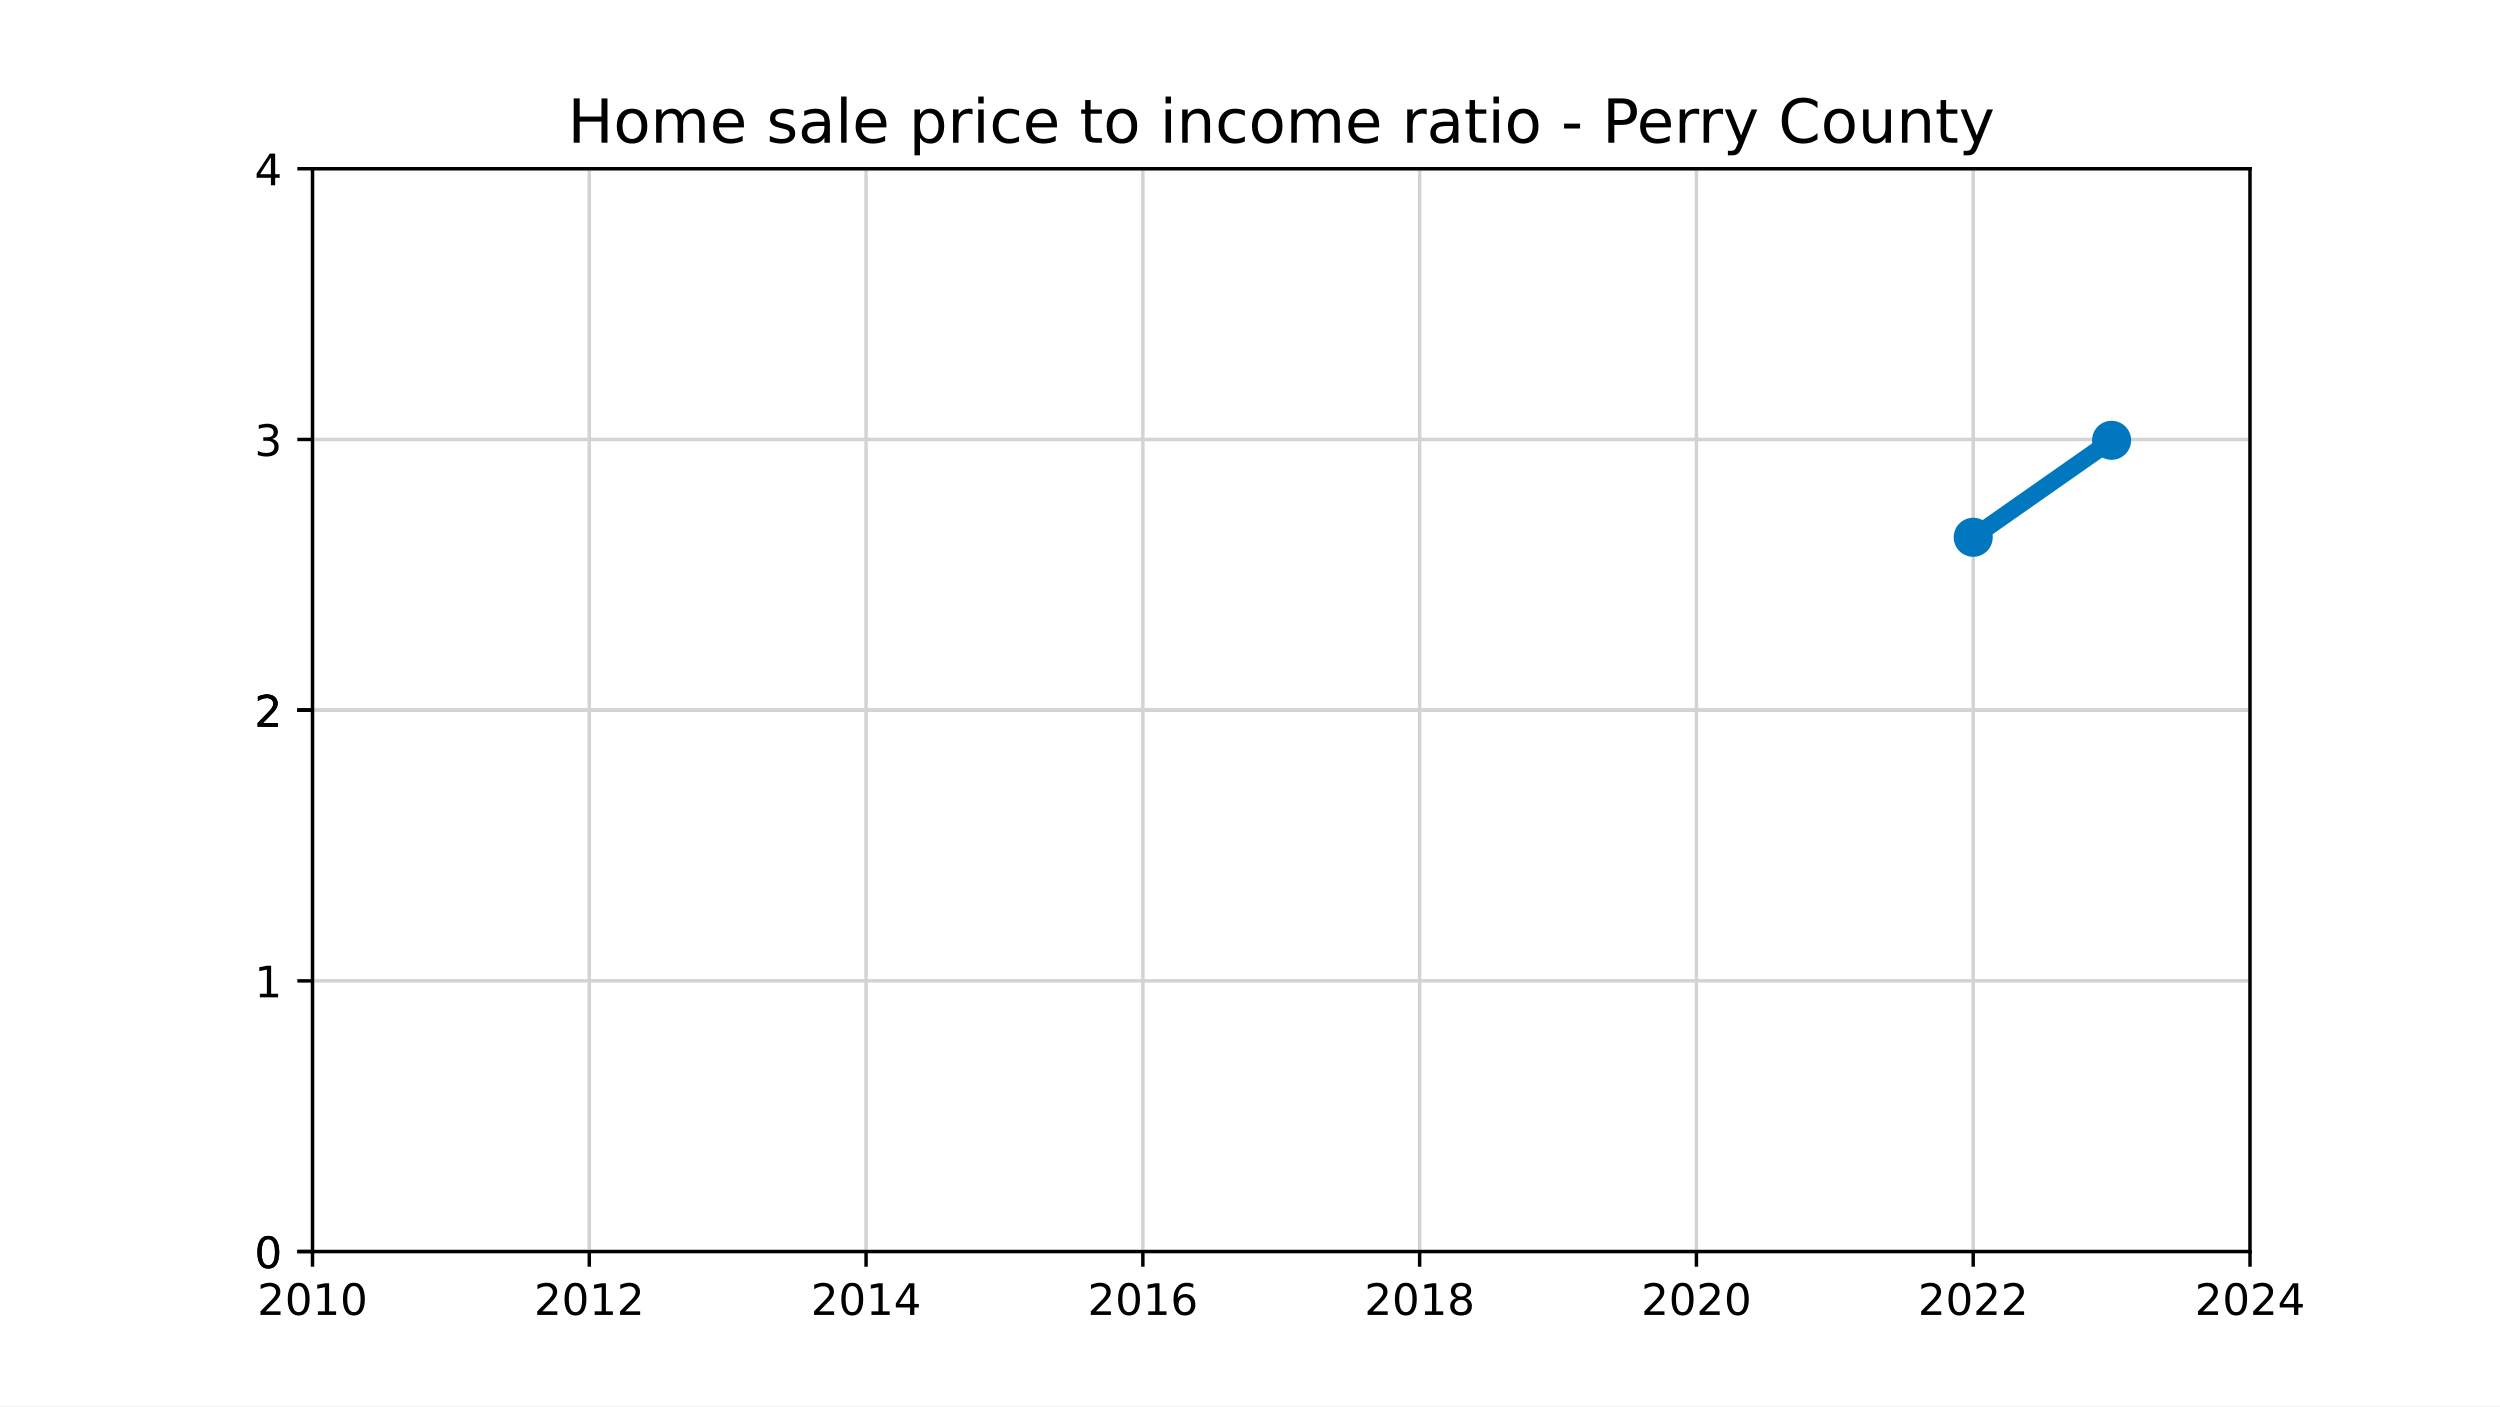
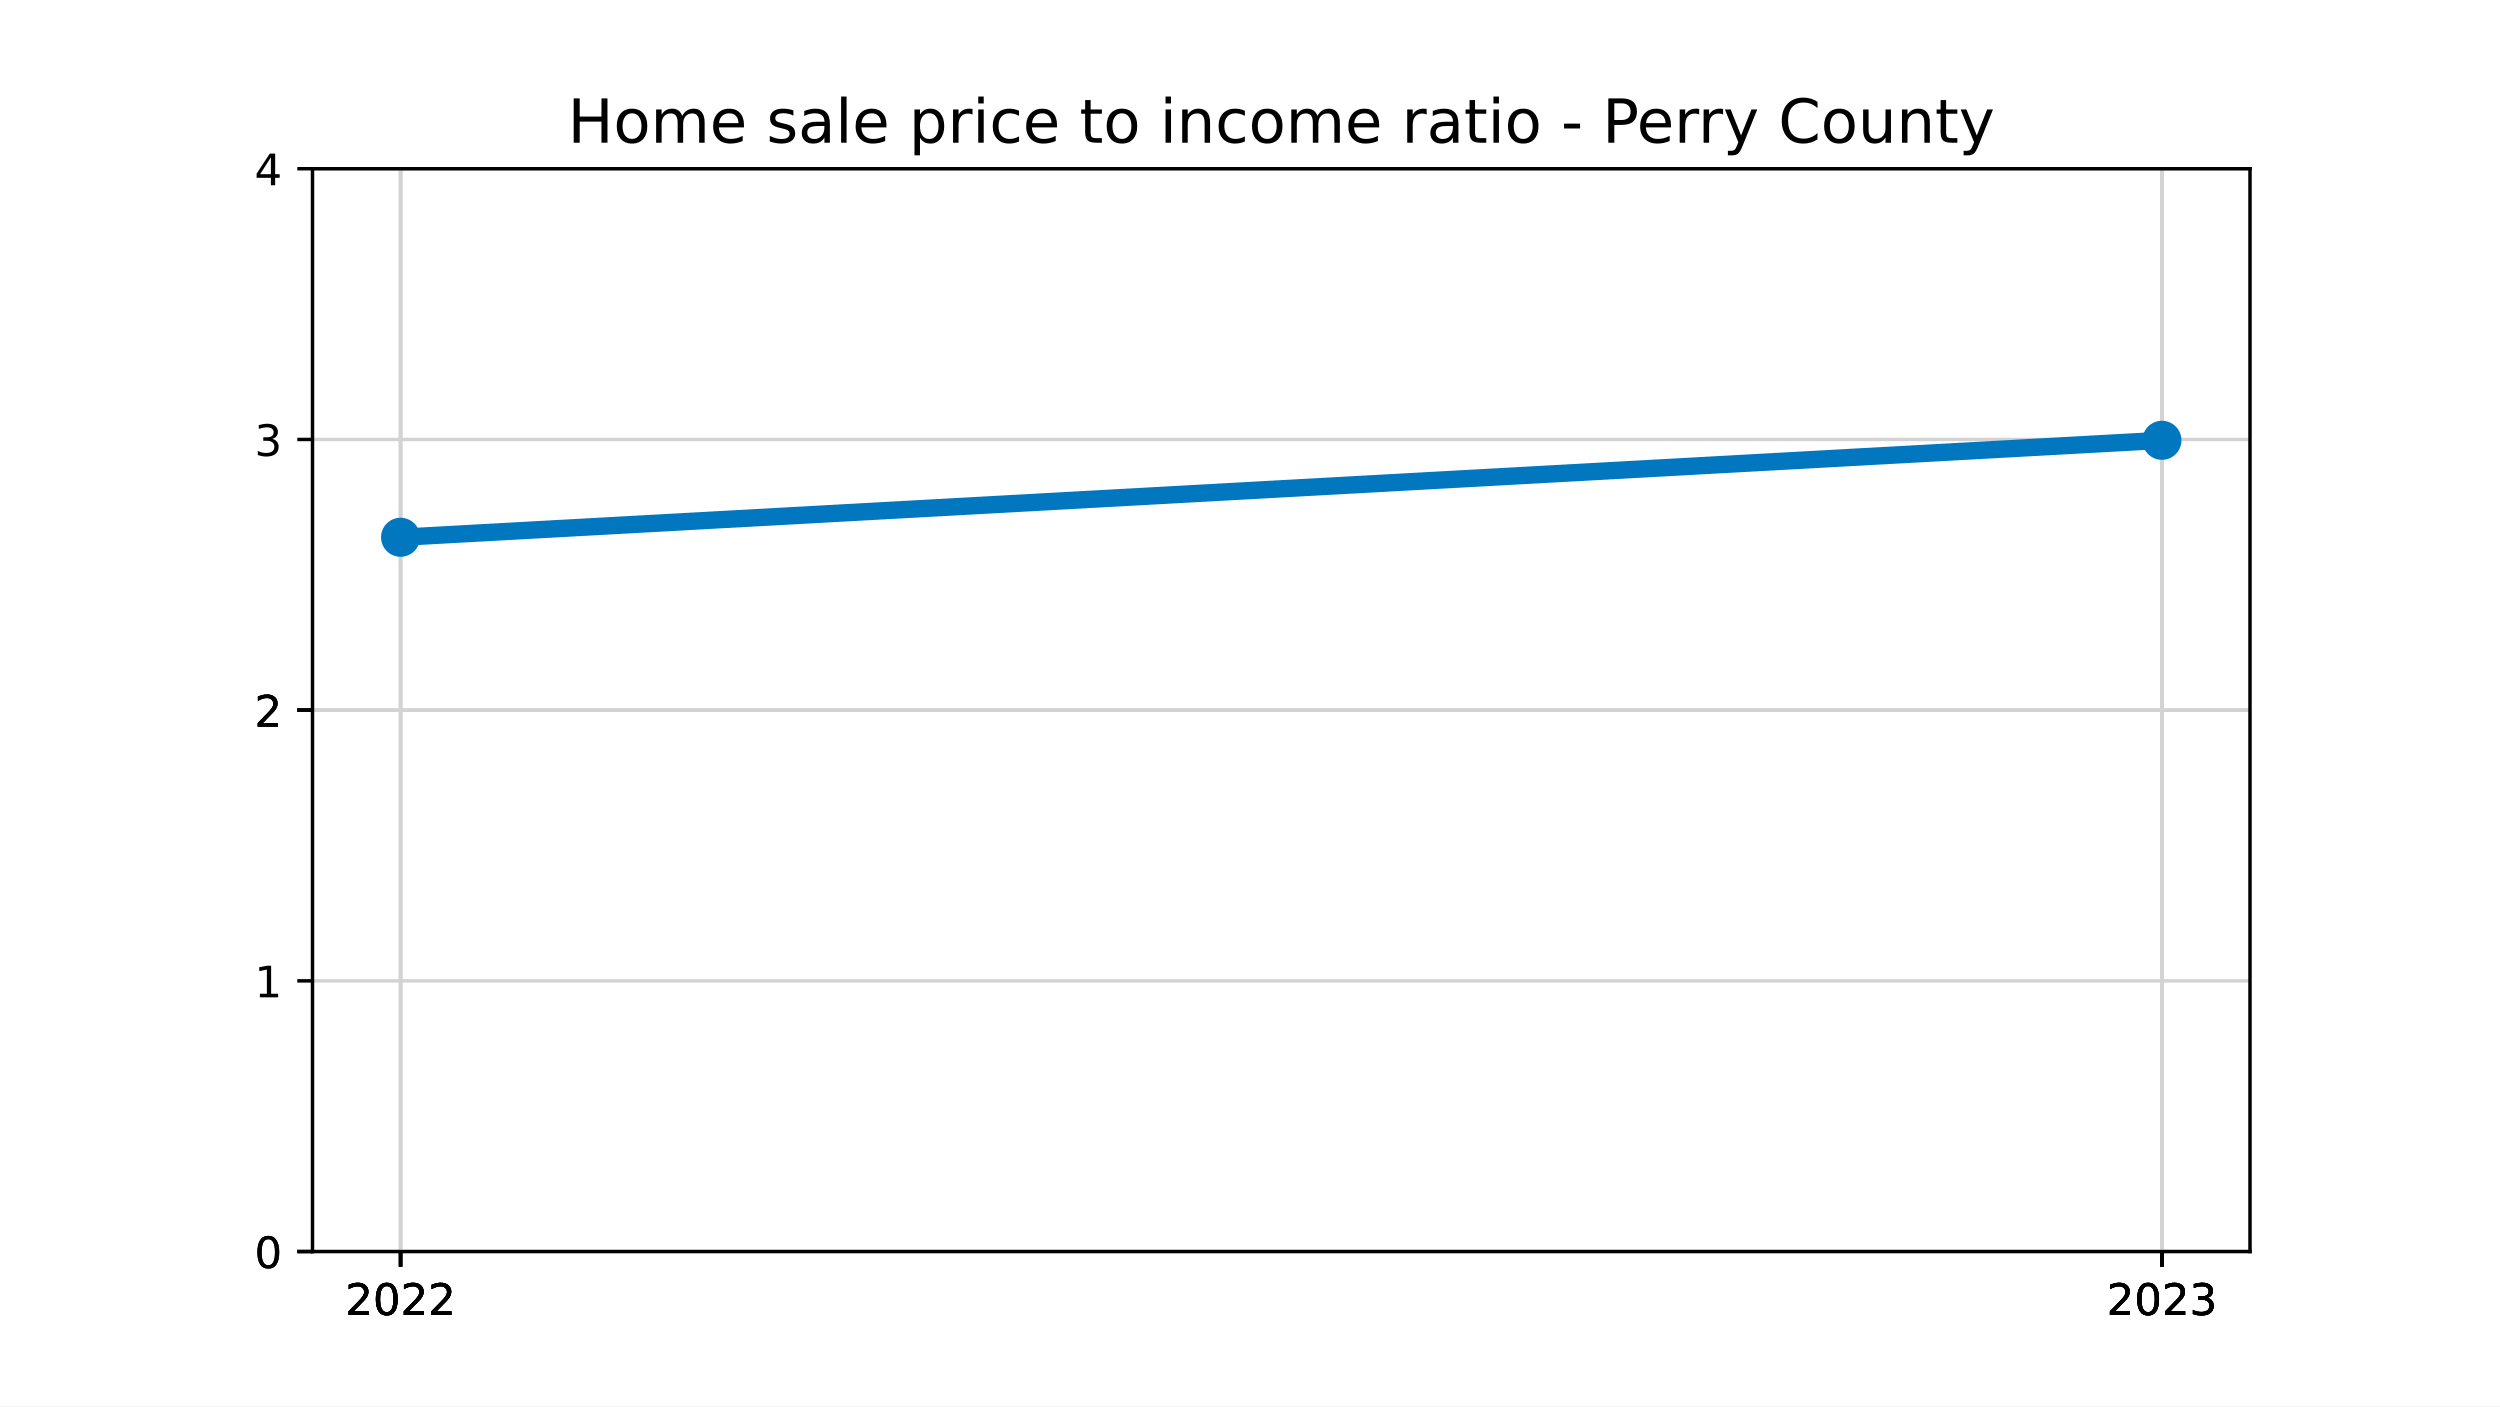
<svg xmlns="http://www.w3.org/2000/svg" xmlns:xlink="http://www.w3.org/1999/xlink" width="576pt" height="324pt" viewBox="0 0 576 324" version="1.1">
  <defs>
    <style type="text/css">*{stroke-linejoin: round; stroke-linecap: butt}</style>
  </defs>
  <g id="figure_1">
    <g id="patch_1">
      <path d="M 0 324  L 576 324  L 576 0  L 0 0  z " style="fill: #ffffff" />
    </g>
    <g id="axes_1">
      <g id="patch_2">
        <path d="M 72 288.36  L 518.4 288.36  L 518.4 38.88  L 72 38.88  z " style="fill: #ffffff" />
      </g>
      <g id="matplotlib.axis_1">
        <g id="xtick_1">
          <g id="line2d_1">
-             <path d="M 72 288.36  L 72 38.88  " clip-path="url(#p67f8599631)" style="fill: none; stroke: #d3d3d3; stroke-width: 0.8; stroke-linecap: square" />
+             <path d="M 92.291 288.36  L 92.291 38.88  " clip-path="url(#p4316aaf7db)" style="fill: none; stroke: #d3d3d3; stroke-width: 0.8; stroke-linecap: square" />
          </g>
          <g id="line2d_2">
            <defs>
-               <path id="mb54e128170" d="M 0 0  L 0 3.5  " style="stroke: #000000; stroke-width: 0.8" />
+               <path id="m9389d08288" d="M 0 0  L 0 3.5  " style="stroke: #000000; stroke-width: 0.8" />
            </defs>
            <g>
-               <use xlink:href="#mb54e128170" x="72" y="288.36" style="stroke: #000000; stroke-width: 0.8" />
+               <use xlink:href="#m9389d08288" x="92.291" y="288.36" style="stroke: #000000; stroke-width: 0.8" />
            </g>
          </g>
          <g id="text_1">
-             <g transform="translate(59.275 302.9584) scale(0.1 -0.1)">
+             <g transform="translate(79.56591 302.9584) scale(0.1 -0.1)">
              <defs>
                <path id="DejaVuSans-32" d="M 1228 531  L 3431 531  L 3431 0  L 469 0  L 469 531  Q 828 903 1448 1529  Q 2069 2156 2228 2338  Q 2531 2678 2651 2914  Q 2772 3150 2772 3378  Q 2772 3750 2511 3984  Q 2250 4219 1831 4219  Q 1534 4219 1204 4116  Q 875 4013 500 3803  L 500 4441  Q 881 4594 1212 4672  Q 1544 4750 1819 4750  Q 2544 4750 2975 4387  Q 3406 4025 3406 3419  Q 3406 3131 3298 2873  Q 3191 2616 2906 2266  Q 2828 2175 2409 1742  Q 1991 1309 1228 531  z " transform="scale(0.015625)" />
                <path id="DejaVuSans-30" d="M 2034 4250  Q 1547 4250 1301 3770  Q 1056 3291 1056 2328  Q 1056 1369 1301 889  Q 1547 409 2034 409  Q 2525 409 2770 889  Q 3016 1369 3016 2328  Q 3016 3291 2770 3770  Q 2525 4250 2034 4250  z M 2034 4750  Q 2819 4750 3233 4129  Q 3647 3509 3647 2328  Q 3647 1150 3233 529  Q 2819 -91 2034 -91  Q 1250 -91 836 529  Q 422 1150 422 2328  Q 422 3509 836 4129  Q 1250 4750 2034 4750  z " transform="scale(0.015625)" />
+               </defs>
+               <use xlink:href="#DejaVuSans-32" />
+               <use xlink:href="#DejaVuSans-30" x="63.623" />
+               <use xlink:href="#DejaVuSans-32" x="127.246" />
+               <use xlink:href="#DejaVuSans-32" x="190.869" />
+             </g>
+           </g>
+         </g>
+         <g id="xtick_2">
+           <g id="line2d_3">
+             <path d="M 92.291 288.36  L 92.291 38.88  " clip-path="url(#p4316aaf7db)" style="fill: none; stroke: #d3d3d3; stroke-width: 0.8; stroke-linecap: square" />
+           </g>
+           <g id="line2d_4">
+             <g>
+               <use xlink:href="#m9389d08288" x="92.291" y="288.36" style="stroke: #000000; stroke-width: 0.8" />
+             </g>
+           </g>
+           <g id="text_2">
+             <g transform="translate(79.56591 302.9584) scale(0.1 -0.1)">
+               <use xlink:href="#DejaVuSans-32" />
+               <use xlink:href="#DejaVuSans-30" x="63.623" />
+               <use xlink:href="#DejaVuSans-32" x="127.246" />
+               <use xlink:href="#DejaVuSans-32" x="190.869" />
+             </g>
+           </g>
+         </g>
+         <g id="xtick_3">
+           <g id="line2d_5">
+             <path d="M 92.291 288.36  L 92.291 38.88  " clip-path="url(#p4316aaf7db)" style="fill: none; stroke: #d3d3d3; stroke-width: 0.8; stroke-linecap: square" />
+           </g>
+           <g id="line2d_6">
+             <g>
+               <use xlink:href="#m9389d08288" x="92.291" y="288.36" style="stroke: #000000; stroke-width: 0.8" />
+             </g>
+           </g>
+           <g id="text_3">
+             <g transform="translate(79.56591 302.9584) scale(0.1 -0.1)">
+               <use xlink:href="#DejaVuSans-32" />
+               <use xlink:href="#DejaVuSans-30" x="63.623" />
+               <use xlink:href="#DejaVuSans-32" x="127.246" />
+               <use xlink:href="#DejaVuSans-32" x="190.869" />
+             </g>
+           </g>
+         </g>
+         <g id="xtick_4">
+           <g id="line2d_7">
+             <path d="M 92.291 288.36  L 92.291 38.88  " clip-path="url(#p4316aaf7db)" style="fill: none; stroke: #d3d3d3; stroke-width: 0.8; stroke-linecap: square" />
+           </g>
+           <g id="line2d_8">
+             <g>
+               <use xlink:href="#m9389d08288" x="92.291" y="288.36" style="stroke: #000000; stroke-width: 0.8" />
+             </g>
+           </g>
+           <g id="text_4">
+             <g transform="translate(79.56591 302.9584) scale(0.1 -0.1)">
+               <use xlink:href="#DejaVuSans-32" />
+               <use xlink:href="#DejaVuSans-30" x="63.623" />
+               <use xlink:href="#DejaVuSans-32" x="127.246" />
+               <use xlink:href="#DejaVuSans-32" x="190.869" />
+             </g>
+           </g>
+         </g>
+         <g id="xtick_5">
+           <g id="line2d_9">
+             <path d="M 498.109 288.36  L 498.109 38.88  " clip-path="url(#p4316aaf7db)" style="fill: none; stroke: #d3d3d3; stroke-width: 0.8; stroke-linecap: square" />
+           </g>
+           <g id="line2d_10">
+             <g>
+               <use xlink:href="#m9389d08288" x="498.109" y="288.36" style="stroke: #000000; stroke-width: 0.8" />
+             </g>
+           </g>
+           <g id="text_5">
+             <g transform="translate(485.3841 302.9584) scale(0.1 -0.1)">
+               <defs>
+                 <path id="DejaVuSans-33" d="M 2597 2516  Q 3050 2419 3304 2112  Q 3559 1806 3559 1356  Q 3559 666 3084 287  Q 2609 -91 1734 -91  Q 1441 -91 1130 -33  Q 819 25 488 141  L 488 750  Q 750 597 1062 519  Q 1375 441 1716 441  Q 2309 441 2620 675  Q 2931 909 2931 1356  Q 2931 1769 2642 2001  Q 2353 2234 1838 2234  L 1294 2234  L 1294 2753  L 1863 2753  Q 2328 2753 2575 2939  Q 2822 3125 2822 3475  Q 2822 3834 2567 4026  Q 2313 4219 1838 4219  Q 1578 4219 1281 4162  Q 984 4106 628 3988  L 628 4550  Q 988 4650 1302 4700  Q 1616 4750 1894 4750  Q 2613 4750 3031 4423  Q 3450 4097 3450 3541  Q 3450 3153 3228 2886  Q 3006 2619 2597 2516  z " transform="scale(0.015625)" />
+               </defs>
+               <use xlink:href="#DejaVuSans-32" />
+               <use xlink:href="#DejaVuSans-30" x="63.623" />
+               <use xlink:href="#DejaVuSans-32" x="127.246" />
+               <use xlink:href="#DejaVuSans-33" x="190.869" />
+             </g>
+           </g>
+         </g>
+         <g id="xtick_6">
+           <g id="line2d_11">
+             <path d="M 498.109 288.36  L 498.109 38.88  " clip-path="url(#p4316aaf7db)" style="fill: none; stroke: #d3d3d3; stroke-width: 0.8; stroke-linecap: square" />
+           </g>
+           <g id="line2d_12">
+             <g>
+               <use xlink:href="#m9389d08288" x="498.109" y="288.36" style="stroke: #000000; stroke-width: 0.8" />
+             </g>
+           </g>
+           <g id="text_6">
+             <g transform="translate(485.3841 302.9584) scale(0.1 -0.1)">
+               <use xlink:href="#DejaVuSans-32" />
+               <use xlink:href="#DejaVuSans-30" x="63.623" />
+               <use xlink:href="#DejaVuSans-32" x="127.246" />
+               <use xlink:href="#DejaVuSans-33" x="190.869" />
+             </g>
+           </g>
+         </g>
+         <g id="xtick_7">
+           <g id="line2d_13">
+             <path d="M 498.109 288.36  L 498.109 38.88  " clip-path="url(#p4316aaf7db)" style="fill: none; stroke: #d3d3d3; stroke-width: 0.8; stroke-linecap: square" />
+           </g>
+           <g id="line2d_14">
+             <g>
+               <use xlink:href="#m9389d08288" x="498.109" y="288.36" style="stroke: #000000; stroke-width: 0.8" />
+             </g>
+           </g>
+           <g id="text_7">
+             <g transform="translate(485.3841 302.9584) scale(0.1 -0.1)">
+               <use xlink:href="#DejaVuSans-32" />
+               <use xlink:href="#DejaVuSans-30" x="63.623" />
+               <use xlink:href="#DejaVuSans-32" x="127.246" />
+               <use xlink:href="#DejaVuSans-33" x="190.869" />
+             </g>
+           </g>
+         </g>
+         <g id="xtick_8">
+           <g id="line2d_15">
+             <path d="M 498.109 288.36  L 498.109 38.88  " clip-path="url(#p4316aaf7db)" style="fill: none; stroke: #d3d3d3; stroke-width: 0.8; stroke-linecap: square" />
+           </g>
+           <g id="line2d_16">
+             <g>
+               <use xlink:href="#m9389d08288" x="498.109" y="288.36" style="stroke: #000000; stroke-width: 0.8" />
+             </g>
+           </g>
+           <g id="text_8">
+             <g transform="translate(485.3841 302.9584) scale(0.1 -0.1)">
+               <use xlink:href="#DejaVuSans-32" />
+               <use xlink:href="#DejaVuSans-30" x="63.623" />
+               <use xlink:href="#DejaVuSans-32" x="127.246" />
+               <use xlink:href="#DejaVuSans-33" x="190.869" />
+             </g>
+           </g>
+         </g>
+       </g>
+       <g id="matplotlib.axis_2">
+         <g id="ytick_1">
+           <g id="line2d_17">
+             <path d="M 72 288.36  L 518.4 288.36  " clip-path="url(#p4316aaf7db)" style="fill: none; stroke: #d3d3d3; stroke-width: 0.8; stroke-linecap: square" />
+           </g>
+           <g id="line2d_18">
+             <defs>
+               <path id="m9e26754bca" d="M 0 0  L -3.5 0  " style="stroke: #000000; stroke-width: 0.8" />
+             </defs>
+             <g>
+               <use xlink:href="#m9e26754bca" x="72" y="288.36" style="stroke: #000000; stroke-width: 0.8" />
+             </g>
+           </g>
+           <g id="text_9">
+             <g transform="translate(58.6375 292.1592) scale(0.1 -0.1)">
+               <use xlink:href="#DejaVuSans-30" />
+             </g>
+           </g>
+         </g>
+         <g id="ytick_2">
+           <g id="line2d_19">
+             <path d="M 72 288.36  L 518.4 288.36  " clip-path="url(#p4316aaf7db)" style="fill: none; stroke: #d3d3d3; stroke-width: 0.8; stroke-linecap: square" />
+           </g>
+           <g id="line2d_20">
+             <g>
+               <use xlink:href="#m9e26754bca" x="72" y="288.36" style="stroke: #000000; stroke-width: 0.8" />
+             </g>
+           </g>
+           <g id="text_10">
+             <g transform="translate(58.6375 292.1592) scale(0.1 -0.1)">
+               <use xlink:href="#DejaVuSans-30" />
+             </g>
+           </g>
+         </g>
+         <g id="ytick_3">
+           <g id="line2d_21">
+             <path d="M 72 225.99  L 518.4 225.99  " clip-path="url(#p4316aaf7db)" style="fill: none; stroke: #d3d3d3; stroke-width: 0.8; stroke-linecap: square" />
+           </g>
+           <g id="line2d_22">
+             <g>
+               <use xlink:href="#m9e26754bca" x="72" y="225.99" style="stroke: #000000; stroke-width: 0.8" />
+             </g>
+           </g>
+           <g id="text_11">
+             <g transform="translate(58.6375 229.7892) scale(0.1 -0.1)">
+               <defs>
                <path id="DejaVuSans-31" d="M 794 531  L 1825 531  L 1825 4091  L 703 3866  L 703 4441  L 1819 4666  L 2450 4666  L 2450 531  L 3481 531  L 3481 0  L 794 0  L 794 531  z " transform="scale(0.015625)" />
              </defs>
-               <use xlink:href="#DejaVuSans-32" />
-               <use xlink:href="#DejaVuSans-30" x="63.623" />
-               <use xlink:href="#DejaVuSans-31" x="127.246" />
-               <use xlink:href="#DejaVuSans-30" x="190.869" />
-             </g>
-           </g>
-         </g>
-         <g id="xtick_2">
-           <g id="line2d_3">
-             <path d="M 135.771 288.36  L 135.771 38.88  " clip-path="url(#p67f8599631)" style="fill: none; stroke: #d3d3d3; stroke-width: 0.8; stroke-linecap: square" />
-           </g>
-           <g id="line2d_4">
-             <g>
-               <use xlink:href="#mb54e128170" x="135.771" y="288.36" style="stroke: #000000; stroke-width: 0.8" />
-             </g>
-           </g>
-           <g id="text_2">
-             <g transform="translate(123.0464 302.9584) scale(0.1 -0.1)">
-               <use xlink:href="#DejaVuSans-32" />
-               <use xlink:href="#DejaVuSans-30" x="63.623" />
-               <use xlink:href="#DejaVuSans-31" x="127.246" />
-               <use xlink:href="#DejaVuSans-32" x="190.869" />
-             </g>
-           </g>
-         </g>
-         <g id="xtick_3">
-           <g id="line2d_5">
-             <path d="M 199.543 288.36  L 199.543 38.88  " clip-path="url(#p67f8599631)" style="fill: none; stroke: #d3d3d3; stroke-width: 0.8; stroke-linecap: square" />
-           </g>
-           <g id="line2d_6">
-             <g>
-               <use xlink:href="#mb54e128170" x="199.543" y="288.36" style="stroke: #000000; stroke-width: 0.8" />
-             </g>
-           </g>
-           <g id="text_3">
-             <g transform="translate(186.8179 302.9584) scale(0.1 -0.1)">
+               <use xlink:href="#DejaVuSans-31" />
+             </g>
+           </g>
+         </g>
+         <g id="ytick_4">
+           <g id="line2d_23">
+             <path d="M 72 163.62  L 518.4 163.62  " clip-path="url(#p4316aaf7db)" style="fill: none; stroke: #d3d3d3; stroke-width: 0.8; stroke-linecap: square" />
+           </g>
+           <g id="line2d_24">
+             <g>
+               <use xlink:href="#m9e26754bca" x="72" y="163.62" style="stroke: #000000; stroke-width: 0.8" />
+             </g>
+           </g>
+           <g id="text_12">
+             <g transform="translate(58.6375 167.4192) scale(0.1 -0.1)">
+               <use xlink:href="#DejaVuSans-32" />
+             </g>
+           </g>
+         </g>
+         <g id="ytick_5">
+           <g id="line2d_25">
+             <path d="M 72 163.62  L 518.4 163.62  " clip-path="url(#p4316aaf7db)" style="fill: none; stroke: #d3d3d3; stroke-width: 0.8; stroke-linecap: square" />
+           </g>
+           <g id="line2d_26">
+             <g>
+               <use xlink:href="#m9e26754bca" x="72" y="163.62" style="stroke: #000000; stroke-width: 0.8" />
+             </g>
+           </g>
+           <g id="text_13">
+             <g transform="translate(58.6375 167.4192) scale(0.1 -0.1)">
+               <use xlink:href="#DejaVuSans-32" />
+             </g>
+           </g>
+         </g>
+         <g id="ytick_6">
+           <g id="line2d_27">
+             <path d="M 72 163.62  L 518.4 163.62  " clip-path="url(#p4316aaf7db)" style="fill: none; stroke: #d3d3d3; stroke-width: 0.8; stroke-linecap: square" />
+           </g>
+           <g id="line2d_28">
+             <g>
+               <use xlink:href="#m9e26754bca" x="72" y="163.62" style="stroke: #000000; stroke-width: 0.8" />
+             </g>
+           </g>
+           <g id="text_14">
+             <g transform="translate(58.6375 167.4192) scale(0.1 -0.1)">
+               <use xlink:href="#DejaVuSans-32" />
+             </g>
+           </g>
+         </g>
+         <g id="ytick_7">
+           <g id="line2d_29">
+             <path d="M 72 101.25  L 518.4 101.25  " clip-path="url(#p4316aaf7db)" style="fill: none; stroke: #d3d3d3; stroke-width: 0.8; stroke-linecap: square" />
+           </g>
+           <g id="line2d_30">
+             <g>
+               <use xlink:href="#m9e26754bca" x="72" y="101.25" style="stroke: #000000; stroke-width: 0.8" />
+             </g>
+           </g>
+           <g id="text_15">
+             <g transform="translate(58.6375 105.0492) scale(0.1 -0.1)">
+               <use xlink:href="#DejaVuSans-33" />
+             </g>
+           </g>
+         </g>
+         <g id="ytick_8">
+           <g id="line2d_31">
+             <path d="M 72 38.88  L 518.4 38.88  " clip-path="url(#p4316aaf7db)" style="fill: none; stroke: #d3d3d3; stroke-width: 0.8; stroke-linecap: square" />
+           </g>
+           <g id="line2d_32">
+             <g>
+               <use xlink:href="#m9e26754bca" x="72" y="38.88" style="stroke: #000000; stroke-width: 0.8" />
+             </g>
+           </g>
+           <g id="text_16">
+             <g transform="translate(58.6375 42.67922) scale(0.1 -0.1)">
              <defs>
                <path id="DejaVuSans-34" d="M 2419 4116  L 825 1625  L 2419 1625  L 2419 4116  z M 2253 4666  L 3047 4666  L 3047 1625  L 3713 1625  L 3713 1100  L 3047 1100  L 3047 0  L 2419 0  L 2419 1100  L 313 1100  L 313 1709  L 2253 4666  z " transform="scale(0.015625)" />
              </defs>
-               <use xlink:href="#DejaVuSans-32" />
-               <use xlink:href="#DejaVuSans-30" x="63.623" />
-               <use xlink:href="#DejaVuSans-31" x="127.246" />
-               <use xlink:href="#DejaVuSans-34" x="190.869" />
-             </g>
-           </g>
-         </g>
-         <g id="xtick_4">
-           <g id="line2d_7">
-             <path d="M 263.314 288.36  L 263.314 38.88  " clip-path="url(#p67f8599631)" style="fill: none; stroke: #d3d3d3; stroke-width: 0.8; stroke-linecap: square" />
-           </g>
-           <g id="line2d_8">
-             <g>
-               <use xlink:href="#mb54e128170" x="263.314" y="288.36" style="stroke: #000000; stroke-width: 0.8" />
-             </g>
-           </g>
-           <g id="text_4">
-             <g transform="translate(250.5893 302.9584) scale(0.1 -0.1)">
-               <defs>
-                 <path id="DejaVuSans-36" d="M 2113 2584  Q 1688 2584 1439 2293  Q 1191 2003 1191 1497  Q 1191 994 1439 701  Q 1688 409 2113 409  Q 2538 409 2786 701  Q 3034 994 3034 1497  Q 3034 2003 2786 2293  Q 2538 2584 2113 2584  z M 3366 4563  L 3366 3988  Q 3128 4100 2886 4159  Q 2644 4219 2406 4219  Q 1781 4219 1451 3797  Q 1122 3375 1075 2522  Q 1259 2794 1537 2939  Q 1816 3084 2150 3084  Q 2853 3084 3261 2657  Q 3669 2231 3669 1497  Q 3669 778 3244 343  Q 2819 -91 2113 -91  Q 1303 -91 875 529  Q 447 1150 447 2328  Q 447 3434 972 4092  Q 1497 4750 2381 4750  Q 2619 4750 2861 4703  Q 3103 4656 3366 4563  z " transform="scale(0.015625)" />
-               </defs>
-               <use xlink:href="#DejaVuSans-32" />
-               <use xlink:href="#DejaVuSans-30" x="63.623" />
-               <use xlink:href="#DejaVuSans-31" x="127.246" />
-               <use xlink:href="#DejaVuSans-36" x="190.869" />
-             </g>
-           </g>
-         </g>
-         <g id="xtick_5">
-           <g id="line2d_9">
-             <path d="M 327.086 288.36  L 327.086 38.88  " clip-path="url(#p67f8599631)" style="fill: none; stroke: #d3d3d3; stroke-width: 0.8; stroke-linecap: square" />
-           </g>
-           <g id="line2d_10">
-             <g>
-               <use xlink:href="#mb54e128170" x="327.086" y="288.36" style="stroke: #000000; stroke-width: 0.8" />
-             </g>
-           </g>
-           <g id="text_5">
-             <g transform="translate(314.3607 302.9584) scale(0.1 -0.1)">
-               <defs>
-                 <path id="DejaVuSans-38" d="M 2034 2216  Q 1584 2216 1326 1975  Q 1069 1734 1069 1313  Q 1069 891 1326 650  Q 1584 409 2034 409  Q 2484 409 2743 651  Q 3003 894 3003 1313  Q 3003 1734 2745 1975  Q 2488 2216 2034 2216  z M 1403 2484  Q 997 2584 770 2862  Q 544 3141 544 3541  Q 544 4100 942 4425  Q 1341 4750 2034 4750  Q 2731 4750 3128 4425  Q 3525 4100 3525 3541  Q 3525 3141 3298 2862  Q 3072 2584 2669 2484  Q 3125 2378 3379 2068  Q 3634 1759 3634 1313  Q 3634 634 3220 271  Q 2806 -91 2034 -91  Q 1263 -91 848 271  Q 434 634 434 1313  Q 434 1759 690 2068  Q 947 2378 1403 2484  z M 1172 3481  Q 1172 3119 1398 2916  Q 1625 2713 2034 2713  Q 2441 2713 2670 2916  Q 2900 3119 2900 3481  Q 2900 3844 2670 4047  Q 2441 4250 2034 4250  Q 1625 4250 1398 4047  Q 1172 3844 1172 3481  z " transform="scale(0.015625)" />
-               </defs>
-               <use xlink:href="#DejaVuSans-32" />
-               <use xlink:href="#DejaVuSans-30" x="63.623" />
-               <use xlink:href="#DejaVuSans-31" x="127.246" />
-               <use xlink:href="#DejaVuSans-38" x="190.869" />
-             </g>
-           </g>
-         </g>
-         <g id="xtick_6">
-           <g id="line2d_11">
-             <path d="M 390.857 288.36  L 390.857 38.88  " clip-path="url(#p67f8599631)" style="fill: none; stroke: #d3d3d3; stroke-width: 0.8; stroke-linecap: square" />
-           </g>
-           <g id="line2d_12">
-             <g>
-               <use xlink:href="#mb54e128170" x="390.857" y="288.36" style="stroke: #000000; stroke-width: 0.8" />
-             </g>
-           </g>
-           <g id="text_6">
-             <g transform="translate(378.1321 302.9584) scale(0.1 -0.1)">
-               <use xlink:href="#DejaVuSans-32" />
-               <use xlink:href="#DejaVuSans-30" x="63.623" />
-               <use xlink:href="#DejaVuSans-32" x="127.246" />
-               <use xlink:href="#DejaVuSans-30" x="190.869" />
-             </g>
-           </g>
-         </g>
-         <g id="xtick_7">
-           <g id="line2d_13">
-             <path d="M 454.629 288.36  L 454.629 38.88  " clip-path="url(#p67f8599631)" style="fill: none; stroke: #d3d3d3; stroke-width: 0.8; stroke-linecap: square" />
-           </g>
-           <g id="line2d_14">
-             <g>
-               <use xlink:href="#mb54e128170" x="454.629" y="288.36" style="stroke: #000000; stroke-width: 0.8" />
-             </g>
-           </g>
-           <g id="text_7">
-             <g transform="translate(441.9036 302.9584) scale(0.1 -0.1)">
-               <use xlink:href="#DejaVuSans-32" />
-               <use xlink:href="#DejaVuSans-30" x="63.623" />
-               <use xlink:href="#DejaVuSans-32" x="127.246" />
-               <use xlink:href="#DejaVuSans-32" x="190.869" />
-             </g>
-           </g>
-         </g>
-         <g id="xtick_8">
-           <g id="line2d_15">
-             <path d="M 518.4 288.36  L 518.4 38.88  " clip-path="url(#p67f8599631)" style="fill: none; stroke: #d3d3d3; stroke-width: 0.8; stroke-linecap: square" />
-           </g>
-           <g id="line2d_16">
-             <g>
-               <use xlink:href="#mb54e128170" x="518.4" y="288.36" style="stroke: #000000; stroke-width: 0.8" />
-             </g>
-           </g>
-           <g id="text_8">
-             <g transform="translate(505.675 302.9584) scale(0.1 -0.1)">
-               <use xlink:href="#DejaVuSans-32" />
-               <use xlink:href="#DejaVuSans-30" x="63.623" />
-               <use xlink:href="#DejaVuSans-32" x="127.246" />
-               <use xlink:href="#DejaVuSans-34" x="190.869" />
-             </g>
-           </g>
-         </g>
-       </g>
-       <g id="matplotlib.axis_2">
-         <g id="ytick_1">
-           <g id="line2d_17">
-             <path d="M 72 288.36  L 518.4 288.36  " clip-path="url(#p67f8599631)" style="fill: none; stroke: #d3d3d3; stroke-width: 0.8; stroke-linecap: square" />
-           </g>
-           <g id="line2d_18">
-             <defs>
-               <path id="m1d017a2d51" d="M 0 0  L -3.5 0  " style="stroke: #000000; stroke-width: 0.8" />
-             </defs>
-             <g>
-               <use xlink:href="#m1d017a2d51" x="72" y="288.36" style="stroke: #000000; stroke-width: 0.8" />
-             </g>
-           </g>
-           <g id="text_9">
-             <g transform="translate(58.6375 292.1592) scale(0.1 -0.1)">
-               <use xlink:href="#DejaVuSans-30" />
-             </g>
-           </g>
-         </g>
-         <g id="ytick_2">
-           <g id="line2d_19">
-             <path d="M 72 288.36  L 518.4 288.36  " clip-path="url(#p67f8599631)" style="fill: none; stroke: #d3d3d3; stroke-width: 0.8; stroke-linecap: square" />
-           </g>
-           <g id="line2d_20">
-             <g>
-               <use xlink:href="#m1d017a2d51" x="72" y="288.36" style="stroke: #000000; stroke-width: 0.8" />
-             </g>
-           </g>
-           <g id="text_10">
-             <g transform="translate(58.6375 292.1592) scale(0.1 -0.1)">
-               <use xlink:href="#DejaVuSans-30" />
-             </g>
-           </g>
-         </g>
-         <g id="ytick_3">
-           <g id="line2d_21">
-             <path d="M 72 225.99  L 518.4 225.99  " clip-path="url(#p67f8599631)" style="fill: none; stroke: #d3d3d3; stroke-width: 0.8; stroke-linecap: square" />
-           </g>
-           <g id="line2d_22">
-             <g>
-               <use xlink:href="#m1d017a2d51" x="72" y="225.99" style="stroke: #000000; stroke-width: 0.8" />
-             </g>
-           </g>
-           <g id="text_11">
-             <g transform="translate(58.6375 229.7892) scale(0.1 -0.1)">
-               <use xlink:href="#DejaVuSans-31" />
-             </g>
-           </g>
-         </g>
-         <g id="ytick_4">
-           <g id="line2d_23">
-             <path d="M 72 163.62  L 518.4 163.62  " clip-path="url(#p67f8599631)" style="fill: none; stroke: #d3d3d3; stroke-width: 0.8; stroke-linecap: square" />
-           </g>
-           <g id="line2d_24">
-             <g>
-               <use xlink:href="#m1d017a2d51" x="72" y="163.62" style="stroke: #000000; stroke-width: 0.8" />
-             </g>
-           </g>
-           <g id="text_12">
-             <g transform="translate(58.6375 167.4192) scale(0.1 -0.1)">
-               <use xlink:href="#DejaVuSans-32" />
-             </g>
-           </g>
-         </g>
-         <g id="ytick_5">
-           <g id="line2d_25">
-             <path d="M 72 163.62  L 518.4 163.62  " clip-path="url(#p67f8599631)" style="fill: none; stroke: #d3d3d3; stroke-width: 0.8; stroke-linecap: square" />
-           </g>
-           <g id="line2d_26">
-             <g>
-               <use xlink:href="#m1d017a2d51" x="72" y="163.62" style="stroke: #000000; stroke-width: 0.8" />
-             </g>
-           </g>
-           <g id="text_13">
-             <g transform="translate(58.6375 167.4192) scale(0.1 -0.1)">
-               <use xlink:href="#DejaVuSans-32" />
-             </g>
-           </g>
-         </g>
-         <g id="ytick_6">
-           <g id="line2d_27">
-             <path d="M 72 163.62  L 518.4 163.62  " clip-path="url(#p67f8599631)" style="fill: none; stroke: #d3d3d3; stroke-width: 0.8; stroke-linecap: square" />
-           </g>
-           <g id="line2d_28">
-             <g>
-               <use xlink:href="#m1d017a2d51" x="72" y="163.62" style="stroke: #000000; stroke-width: 0.8" />
-             </g>
-           </g>
-           <g id="text_14">
-             <g transform="translate(58.6375 167.4192) scale(0.1 -0.1)">
-               <use xlink:href="#DejaVuSans-32" />
-             </g>
-           </g>
-         </g>
-         <g id="ytick_7">
-           <g id="line2d_29">
-             <path d="M 72 101.25  L 518.4 101.25  " clip-path="url(#p67f8599631)" style="fill: none; stroke: #d3d3d3; stroke-width: 0.8; stroke-linecap: square" />
-           </g>
-           <g id="line2d_30">
-             <g>
-               <use xlink:href="#m1d017a2d51" x="72" y="101.25" style="stroke: #000000; stroke-width: 0.8" />
-             </g>
-           </g>
-           <g id="text_15">
-             <g transform="translate(58.6375 105.0492) scale(0.1 -0.1)">
-               <defs>
-                 <path id="DejaVuSans-33" d="M 2597 2516  Q 3050 2419 3304 2112  Q 3559 1806 3559 1356  Q 3559 666 3084 287  Q 2609 -91 1734 -91  Q 1441 -91 1130 -33  Q 819 25 488 141  L 488 750  Q 750 597 1062 519  Q 1375 441 1716 441  Q 2309 441 2620 675  Q 2931 909 2931 1356  Q 2931 1769 2642 2001  Q 2353 2234 1838 2234  L 1294 2234  L 1294 2753  L 1863 2753  Q 2328 2753 2575 2939  Q 2822 3125 2822 3475  Q 2822 3834 2567 4026  Q 2313 4219 1838 4219  Q 1578 4219 1281 4162  Q 984 4106 628 3988  L 628 4550  Q 988 4650 1302 4700  Q 1616 4750 1894 4750  Q 2613 4750 3031 4423  Q 3450 4097 3450 3541  Q 3450 3153 3228 2886  Q 3006 2619 2597 2516  z " transform="scale(0.015625)" />
-               </defs>
-               <use xlink:href="#DejaVuSans-33" />
-             </g>
-           </g>
-         </g>
-         <g id="ytick_8">
-           <g id="line2d_31">
-             <path d="M 72 38.88  L 518.4 38.88  " clip-path="url(#p67f8599631)" style="fill: none; stroke: #d3d3d3; stroke-width: 0.8; stroke-linecap: square" />
-           </g>
-           <g id="line2d_32">
-             <g>
-               <use xlink:href="#m1d017a2d51" x="72" y="38.88" style="stroke: #000000; stroke-width: 0.8" />
-             </g>
-           </g>
-           <g id="text_16">
-             <g transform="translate(58.6375 42.67922) scale(0.1 -0.1)">
              <use xlink:href="#DejaVuSans-34" />
            </g>
          </g>
        </g>
      </g>
      <g id="line2d_33">
-         <path d="M 454.629 123.787  L 486.514 101.447  " clip-path="url(#p67f8599631)" style="fill: none; stroke: #0077bf; stroke-width: 4; stroke-linecap: square" />
+         <path d="M 92.291 123.787  L 498.109 101.447  " clip-path="url(#p4316aaf7db)" style="fill: none; stroke: #0077bf; stroke-width: 4; stroke-linecap: square" />
        <defs>
-           <path id="mcdcc53b411" d="M 0 4  C 1.061 4 2.078 3.579 2.828 2.828  C 3.579 2.078 4 1.061 4 0  C 4 -1.061 3.579 -2.078 2.828 -2.828  C 2.078 -3.579 1.061 -4 0 -4  C -1.061 -4 -2.078 -3.579 -2.828 -2.828  C -3.579 -2.078 -4 -1.061 -4 0  C -4 1.061 -3.579 2.078 -2.828 2.828  C -2.078 3.579 -1.061 4 0 4  z " style="stroke: #0077bf" />
+           <path id="m6830aa04a5" d="M 0 4  C 1.061 4 2.078 3.579 2.828 2.828  C 3.579 2.078 4 1.061 4 0  C 4 -1.061 3.579 -2.078 2.828 -2.828  C 2.078 -3.579 1.061 -4 0 -4  C -1.061 -4 -2.078 -3.579 -2.828 -2.828  C -3.579 -2.078 -4 -1.061 -4 0  C -4 1.061 -3.579 2.078 -2.828 2.828  C -2.078 3.579 -1.061 4 0 4  z " style="stroke: #0077bf" />
        </defs>
-         <g clip-path="url(#p67f8599631)">
-           <use xlink:href="#mcdcc53b411" x="454.629" y="123.787" style="fill: #0077bf; stroke: #0077bf" />
-           <use xlink:href="#mcdcc53b411" x="486.514" y="101.447" style="fill: #0077bf; stroke: #0077bf" />
+         <g clip-path="url(#p4316aaf7db)">
+           <use xlink:href="#m6830aa04a5" x="92.291" y="123.787" style="fill: #0077bf; stroke: #0077bf" />
+           <use xlink:href="#m6830aa04a5" x="498.109" y="101.447" style="fill: #0077bf; stroke: #0077bf" />
        </g>
      </g>
      <g id="patch_3">
        <path d="M 72 288.36  L 72 38.88  " style="fill: none; stroke: #000000; stroke-width: 0.8; stroke-linejoin: miter; stroke-linecap: square" />
      </g>
      <g id="patch_4">
        <path d="M 518.4 288.36  L 518.4 38.88  " style="fill: none; stroke: #000000; stroke-width: 0.8; stroke-linejoin: miter; stroke-linecap: square" />
      </g>
      <g id="patch_5">
        <path d="M 72 288.36  L 518.4 288.36  " style="fill: none; stroke: #000000; stroke-width: 0.8; stroke-linejoin: miter; stroke-linecap: square" />
      </g>
      <g id="patch_6">
        <path d="M 72 38.88  L 518.4 38.88  " style="fill: none; stroke: #000000; stroke-width: 0.8; stroke-linejoin: miter; stroke-linecap: square" />
      </g>
      <g id="text_17">
        <g transform="translate(130.8072 32.88) scale(0.14 -0.14)">
          <defs>
            <path id="DejaVuSans-48" d="M 628 4666  L 1259 4666  L 1259 2753  L 3553 2753  L 3553 4666  L 4184 4666  L 4184 0  L 3553 0  L 3553 2222  L 1259 2222  L 1259 0  L 628 0  L 628 4666  z " transform="scale(0.015625)" />
            <path id="DejaVuSans-6f" d="M 1959 3097  Q 1497 3097 1228 2736  Q 959 2375 959 1747  Q 959 1119 1226 758  Q 1494 397 1959 397  Q 2419 397 2687 759  Q 2956 1122 2956 1747  Q 2956 2369 2687 2733  Q 2419 3097 1959 3097  z M 1959 3584  Q 2709 3584 3137 3096  Q 3566 2609 3566 1747  Q 3566 888 3137 398  Q 2709 -91 1959 -91  Q 1206 -91 779 398  Q 353 888 353 1747  Q 353 2609 779 3096  Q 1206 3584 1959 3584  z " transform="scale(0.015625)" />
            <path id="DejaVuSans-6d" d="M 3328 2828  Q 3544 3216 3844 3400  Q 4144 3584 4550 3584  Q 5097 3584 5394 3201  Q 5691 2819 5691 2113  L 5691 0  L 5113 0  L 5113 2094  Q 5113 2597 4934 2840  Q 4756 3084 4391 3084  Q 3944 3084 3684 2787  Q 3425 2491 3425 1978  L 3425 0  L 2847 0  L 2847 2094  Q 2847 2600 2669 2842  Q 2491 3084 2119 3084  Q 1678 3084 1418 2786  Q 1159 2488 1159 1978  L 1159 0  L 581 0  L 581 3500  L 1159 3500  L 1159 2956  Q 1356 3278 1631 3431  Q 1906 3584 2284 3584  Q 2666 3584 2933 3390  Q 3200 3197 3328 2828  z " transform="scale(0.015625)" />
            <path id="DejaVuSans-65" d="M 3597 1894  L 3597 1613  L 953 1613  Q 991 1019 1311 708  Q 1631 397 2203 397  Q 2534 397 2845 478  Q 3156 559 3463 722  L 3463 178  Q 3153 47 2828 -22  Q 2503 -91 2169 -91  Q 1331 -91 842 396  Q 353 884 353 1716  Q 353 2575 817 3079  Q 1281 3584 2069 3584  Q 2775 3584 3186 3129  Q 3597 2675 3597 1894  z M 3022 2063  Q 3016 2534 2758 2815  Q 2500 3097 2075 3097  Q 1594 3097 1305 2825  Q 1016 2553 972 2059  L 3022 2063  z " transform="scale(0.015625)" />
            <path id="DejaVuSans-20" transform="scale(0.015625)" />
            <path id="DejaVuSans-73" d="M 2834 3397  L 2834 2853  Q 2591 2978 2328 3040  Q 2066 3103 1784 3103  Q 1356 3103 1142 2972  Q 928 2841 928 2578  Q 928 2378 1081 2264  Q 1234 2150 1697 2047  L 1894 2003  Q 2506 1872 2764 1633  Q 3022 1394 3022 966  Q 3022 478 2636 193  Q 2250 -91 1575 -91  Q 1294 -91 989 -36  Q 684 19 347 128  L 347 722  Q 666 556 975 473  Q 1284 391 1588 391  Q 1994 391 2212 530  Q 2431 669 2431 922  Q 2431 1156 2273 1281  Q 2116 1406 1581 1522  L 1381 1569  Q 847 1681 609 1914  Q 372 2147 372 2553  Q 372 3047 722 3315  Q 1072 3584 1716 3584  Q 2034 3584 2315 3537  Q 2597 3491 2834 3397  z " transform="scale(0.015625)" />
            <path id="DejaVuSans-61" d="M 2194 1759  Q 1497 1759 1228 1600  Q 959 1441 959 1056  Q 959 750 1161 570  Q 1363 391 1709 391  Q 2188 391 2477 730  Q 2766 1069 2766 1631  L 2766 1759  L 2194 1759  z M 3341 1997  L 3341 0  L 2766 0  L 2766 531  Q 2569 213 2275 61  Q 1981 -91 1556 -91  Q 1019 -91 701 211  Q 384 513 384 1019  Q 384 1609 779 1909  Q 1175 2209 1959 2209  L 2766 2209  L 2766 2266  Q 2766 2663 2505 2880  Q 2244 3097 1772 3097  Q 1472 3097 1187 3025  Q 903 2953 641 2809  L 641 3341  Q 956 3463 1253 3523  Q 1550 3584 1831 3584  Q 2591 3584 2966 3190  Q 3341 2797 3341 1997  z " transform="scale(0.015625)" />
            <path id="DejaVuSans-6c" d="M 603 4863  L 1178 4863  L 1178 0  L 603 0  L 603 4863  z " transform="scale(0.015625)" />
            <path id="DejaVuSans-70" d="M 1159 525  L 1159 -1331  L 581 -1331  L 581 3500  L 1159 3500  L 1159 2969  Q 1341 3281 1617 3432  Q 1894 3584 2278 3584  Q 2916 3584 3314 3078  Q 3713 2572 3713 1747  Q 3713 922 3314 415  Q 2916 -91 2278 -91  Q 1894 -91 1617 61  Q 1341 213 1159 525  z M 3116 1747  Q 3116 2381 2855 2742  Q 2594 3103 2138 3103  Q 1681 3103 1420 2742  Q 1159 2381 1159 1747  Q 1159 1113 1420 752  Q 1681 391 2138 391  Q 2594 391 2855 752  Q 3116 1113 3116 1747  z " transform="scale(0.015625)" />
            <path id="DejaVuSans-72" d="M 2631 2963  Q 2534 3019 2420 3045  Q 2306 3072 2169 3072  Q 1681 3072 1420 2755  Q 1159 2438 1159 1844  L 1159 0  L 581 0  L 581 3500  L 1159 3500  L 1159 2956  Q 1341 3275 1631 3429  Q 1922 3584 2338 3584  Q 2397 3584 2469 3576  Q 2541 3569 2628 3553  L 2631 2963  z " transform="scale(0.015625)" />
            <path id="DejaVuSans-69" d="M 603 3500  L 1178 3500  L 1178 0  L 603 0  L 603 3500  z M 603 4863  L 1178 4863  L 1178 4134  L 603 4134  L 603 4863  z " transform="scale(0.015625)" />
            <path id="DejaVuSans-63" d="M 3122 3366  L 3122 2828  Q 2878 2963 2633 3030  Q 2388 3097 2138 3097  Q 1578 3097 1268 2742  Q 959 2388 959 1747  Q 959 1106 1268 751  Q 1578 397 2138 397  Q 2388 397 2633 464  Q 2878 531 3122 666  L 3122 134  Q 2881 22 2623 -34  Q 2366 -91 2075 -91  Q 1284 -91 818 406  Q 353 903 353 1747  Q 353 2603 823 3093  Q 1294 3584 2113 3584  Q 2378 3584 2631 3529  Q 2884 3475 3122 3366  z " transform="scale(0.015625)" />
            <path id="DejaVuSans-74" d="M 1172 4494  L 1172 3500  L 2356 3500  L 2356 3053  L 1172 3053  L 1172 1153  Q 1172 725 1289 603  Q 1406 481 1766 481  L 2356 481  L 2356 0  L 1766 0  Q 1100 0 847 248  Q 594 497 594 1153  L 594 3053  L 172 3053  L 172 3500  L 594 3500  L 594 4494  L 1172 4494  z " transform="scale(0.015625)" />
            <path id="DejaVuSans-6e" d="M 3513 2113  L 3513 0  L 2938 0  L 2938 2094  Q 2938 2591 2744 2837  Q 2550 3084 2163 3084  Q 1697 3084 1428 2787  Q 1159 2491 1159 1978  L 1159 0  L 581 0  L 581 3500  L 1159 3500  L 1159 2956  Q 1366 3272 1645 3428  Q 1925 3584 2291 3584  Q 2894 3584 3203 3211  Q 3513 2838 3513 2113  z " transform="scale(0.015625)" />
            <path id="DejaVuSans-2d" d="M 313 2009  L 1997 2009  L 1997 1497  L 313 1497  L 313 2009  z " transform="scale(0.015625)" />
            <path id="DejaVuSans-50" d="M 1259 4147  L 1259 2394  L 2053 2394  Q 2494 2394 2734 2622  Q 2975 2850 2975 3272  Q 2975 3691 2734 3919  Q 2494 4147 2053 4147  L 1259 4147  z M 628 4666  L 2053 4666  Q 2838 4666 3239 4311  Q 3641 3956 3641 3272  Q 3641 2581 3239 2228  Q 2838 1875 2053 1875  L 1259 1875  L 1259 0  L 628 0  L 628 4666  z " transform="scale(0.015625)" />
            <path id="DejaVuSans-79" d="M 2059 -325  Q 1816 -950 1584 -1140  Q 1353 -1331 966 -1331  L 506 -1331  L 506 -850  L 844 -850  Q 1081 -850 1212 -737  Q 1344 -625 1503 -206  L 1606 56  L 191 3500  L 800 3500  L 1894 763  L 2988 3500  L 3597 3500  L 2059 -325  z " transform="scale(0.015625)" />
            <path id="DejaVuSans-43" d="M 4122 4306  L 4122 3641  Q 3803 3938 3442 4084  Q 3081 4231 2675 4231  Q 1875 4231 1450 3742  Q 1025 3253 1025 2328  Q 1025 1406 1450 917  Q 1875 428 2675 428  Q 3081 428 3442 575  Q 3803 722 4122 1019  L 4122 359  Q 3791 134 3420 21  Q 3050 -91 2638 -91  Q 1578 -91 968 557  Q 359 1206 359 2328  Q 359 3453 968 4101  Q 1578 4750 2638 4750  Q 3056 4750 3426 4639  Q 3797 4528 4122 4306  z " transform="scale(0.015625)" />
            <path id="DejaVuSans-75" d="M 544 1381  L 544 3500  L 1119 3500  L 1119 1403  Q 1119 906 1312 657  Q 1506 409 1894 409  Q 2359 409 2629 706  Q 2900 1003 2900 1516  L 2900 3500  L 3475 3500  L 3475 0  L 2900 0  L 2900 538  Q 2691 219 2414 64  Q 2138 -91 1772 -91  Q 1169 -91 856 284  Q 544 659 544 1381  z M 1991 3584  L 1991 3584  z " transform="scale(0.015625)" />
          </defs>
          <use xlink:href="#DejaVuSans-48" />
          <use xlink:href="#DejaVuSans-6f" x="75.195" />
          <use xlink:href="#DejaVuSans-6d" x="136.377" />
          <use xlink:href="#DejaVuSans-65" x="233.789" />
          <use xlink:href="#DejaVuSans-20" x="295.312" />
          <use xlink:href="#DejaVuSans-73" x="327.1" />
          <use xlink:href="#DejaVuSans-61" x="379.199" />
          <use xlink:href="#DejaVuSans-6c" x="440.479" />
          <use xlink:href="#DejaVuSans-65" x="468.262" />
          <use xlink:href="#DejaVuSans-20" x="529.785" />
          <use xlink:href="#DejaVuSans-70" x="561.572" />
          <use xlink:href="#DejaVuSans-72" x="625.049" />
          <use xlink:href="#DejaVuSans-69" x="666.162" />
          <use xlink:href="#DejaVuSans-63" x="693.945" />
          <use xlink:href="#DejaVuSans-65" x="748.926" />
          <use xlink:href="#DejaVuSans-20" x="810.449" />
          <use xlink:href="#DejaVuSans-74" x="842.236" />
          <use xlink:href="#DejaVuSans-6f" x="881.445" />
          <use xlink:href="#DejaVuSans-20" x="942.627" />
          <use xlink:href="#DejaVuSans-69" x="974.414" />
          <use xlink:href="#DejaVuSans-6e" x="1002.197" />
          <use xlink:href="#DejaVuSans-63" x="1065.576" />
          <use xlink:href="#DejaVuSans-6f" x="1120.557" />
          <use xlink:href="#DejaVuSans-6d" x="1181.738" />
          <use xlink:href="#DejaVuSans-65" x="1279.15" />
          <use xlink:href="#DejaVuSans-20" x="1340.674" />
          <use xlink:href="#DejaVuSans-72" x="1372.461" />
          <use xlink:href="#DejaVuSans-61" x="1413.574" />
          <use xlink:href="#DejaVuSans-74" x="1474.854" />
          <use xlink:href="#DejaVuSans-69" x="1514.062" />
          <use xlink:href="#DejaVuSans-6f" x="1541.846" />
          <use xlink:href="#DejaVuSans-20" x="1603.027" />
          <use xlink:href="#DejaVuSans-2d" x="1634.814" />
          <use xlink:href="#DejaVuSans-20" x="1670.898" />
          <use xlink:href="#DejaVuSans-50" x="1702.686" />
          <use xlink:href="#DejaVuSans-65" x="1759.363" />
          <use xlink:href="#DejaVuSans-72" x="1820.887" />
          <use xlink:href="#DejaVuSans-72" x="1860.25" />
          <use xlink:href="#DejaVuSans-79" x="1901.363" />
          <use xlink:href="#DejaVuSans-20" x="1960.543" />
          <use xlink:href="#DejaVuSans-43" x="1992.33" />
          <use xlink:href="#DejaVuSans-6f" x="2062.154" />
          <use xlink:href="#DejaVuSans-75" x="2123.336" />
          <use xlink:href="#DejaVuSans-6e" x="2186.715" />
          <use xlink:href="#DejaVuSans-74" x="2250.094" />
          <use xlink:href="#DejaVuSans-79" x="2289.303" />
        </g>
      </g>
    </g>
  </g>
  <defs>
-     <clipPath id="p67f8599631">
+     <clipPath id="p4316aaf7db">
      <rect x="72" y="38.88" width="446.4" height="249.48" />
    </clipPath>
  </defs>
</svg>
